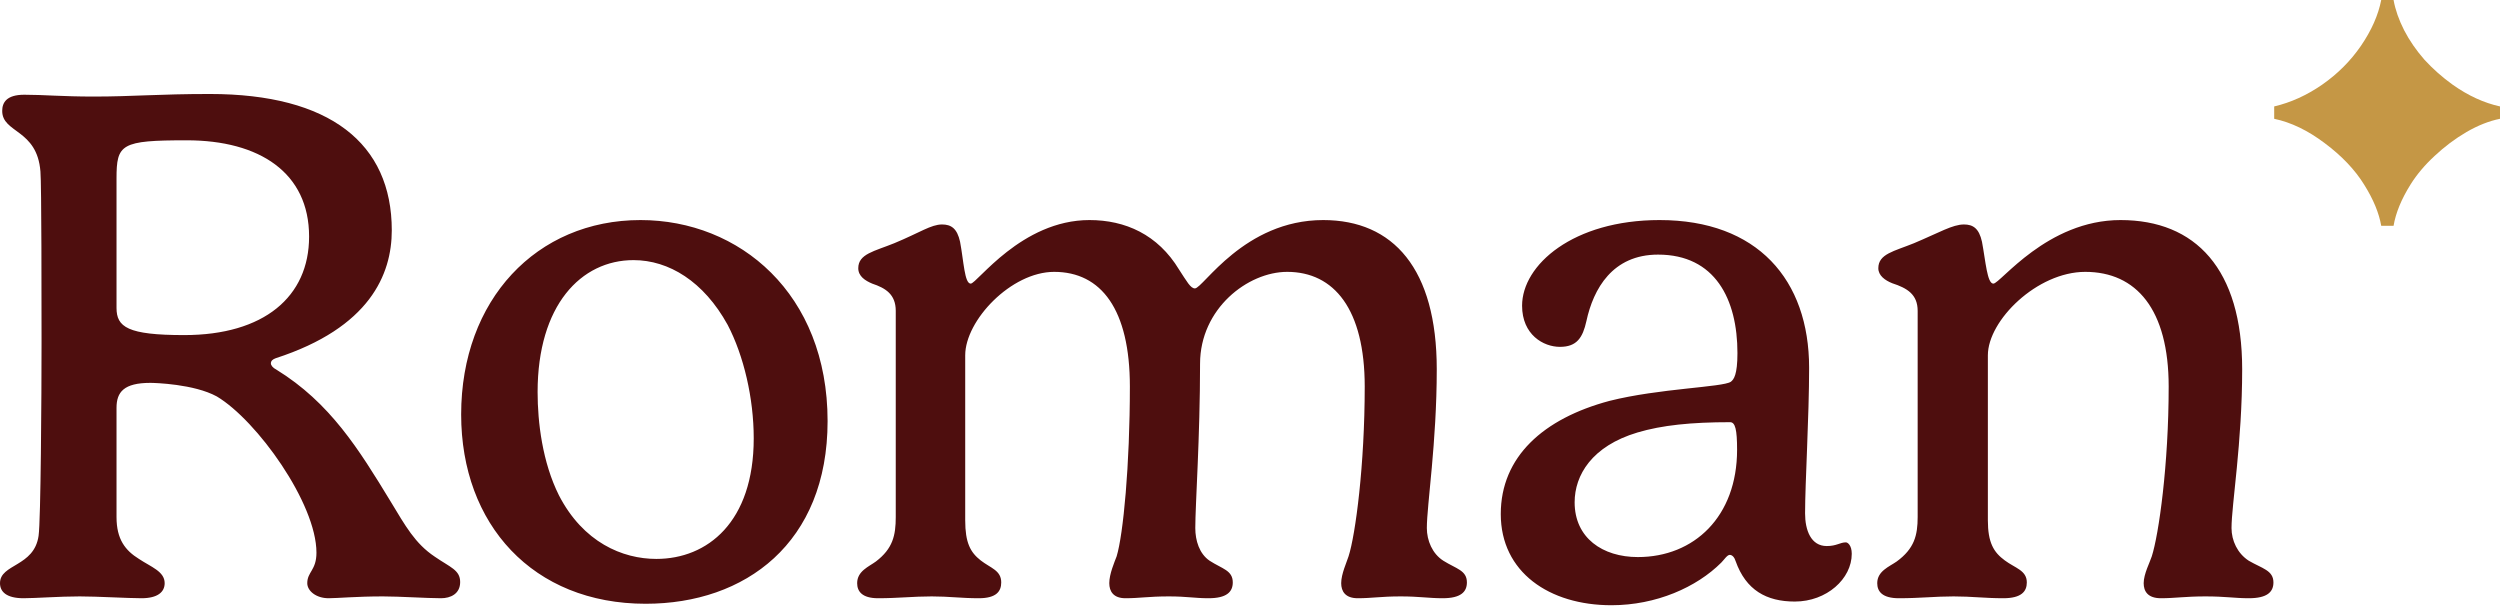
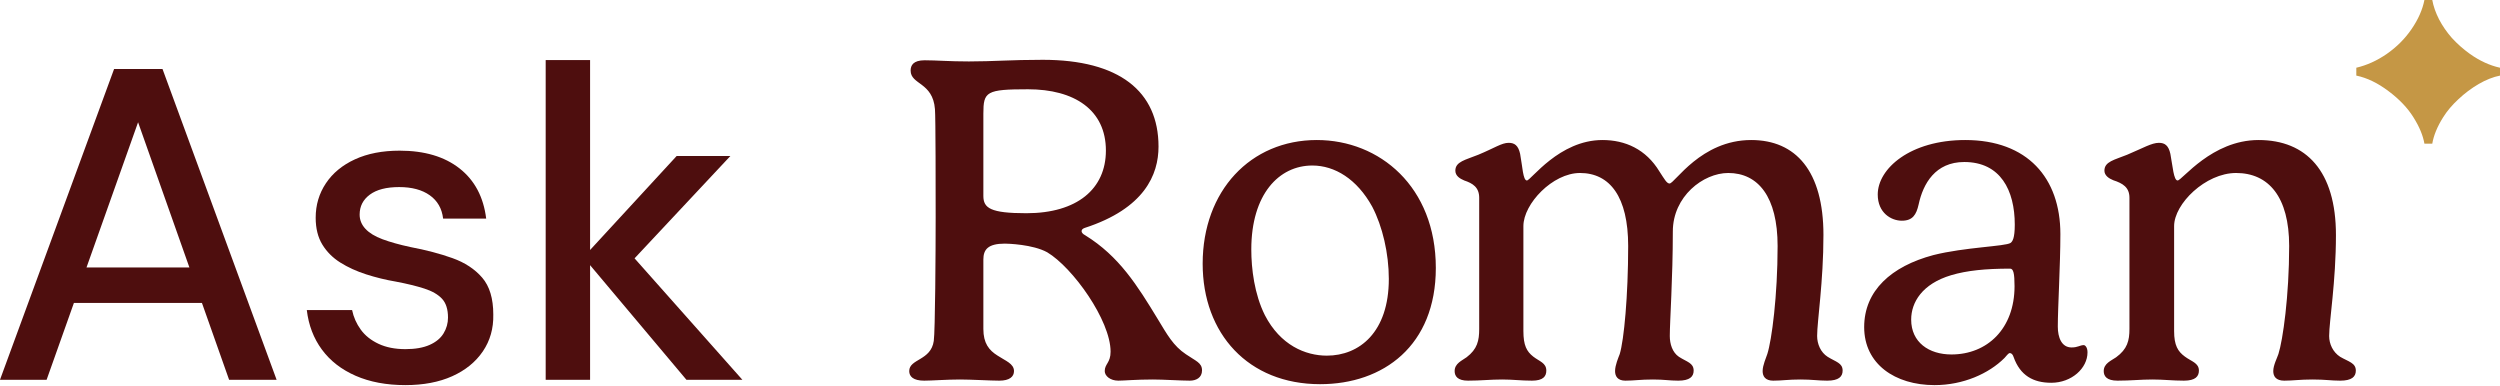
- <svg xmlns="http://www.w3.org/2000/svg" viewBox="1.779 1.966 117.513 28.448" fill="none">
-   <path d="M16.308 13.087C16.308 10.081 13.976 8.561 10.556 8.561C7.463 8.561 7.256 8.734 7.256 10.357V16.439C7.256 17.337 7.774 17.717 10.435 17.717C14.183 17.717 16.308 15.92 16.308 13.087ZM7.256 21.137V26.268C7.256 27.322 7.67 27.84 8.31 28.238C8.88 28.618 9.519 28.825 9.519 29.378C9.519 29.793 9.191 30.086 8.431 30.086C7.791 30.086 6.357 30 5.528 30C4.561 30 3.455 30.086 2.885 30.086C2.073 30.086 1.779 29.775 1.779 29.378C1.779 28.462 3.386 28.618 3.593 27.149C3.697 26.424 3.732 20.55 3.732 18.011C3.732 16.214 3.732 10.599 3.68 10.029C3.524 8.025 1.883 8.233 1.883 7.179C1.883 6.799 2.073 6.419 2.92 6.419C3.835 6.419 4.699 6.505 6.185 6.505C8.016 6.505 9.243 6.384 11.644 6.384C17.276 6.384 20.195 8.699 20.195 12.793C20.195 14.866 19.159 17.371 14.736 18.805C14.598 18.857 14.512 18.926 14.512 19.047C14.512 19.134 14.598 19.255 14.771 19.341C17.293 20.896 18.64 23.072 20.143 25.543C20.835 26.683 21.284 27.512 22.217 28.134C22.942 28.635 23.409 28.756 23.409 29.326C23.409 29.879 22.959 30.086 22.51 30.086C21.854 30.086 20.558 30 19.781 30C18.537 30 17.639 30.086 17.224 30.086C16.637 30.086 16.222 29.741 16.222 29.378C16.222 28.843 16.654 28.773 16.654 27.944C16.654 25.629 13.855 21.725 11.972 20.602C10.901 20.015 9.052 19.963 8.845 19.963C7.601 19.963 7.256 20.395 7.256 21.137ZM31.558 14.193C29.088 14.193 27.049 16.318 27.049 20.395C27.049 21.811 27.274 23.694 28.052 25.249C29.192 27.46 31.04 28.238 32.63 28.238C35.031 28.238 37.208 26.51 37.208 22.571C37.208 20.688 36.741 18.684 35.981 17.233C34.858 15.195 33.217 14.193 31.558 14.193ZM23.456 21.448C23.456 16.058 26.998 12.31 31.887 12.31C36.534 12.31 40.68 15.765 40.68 21.759C40.68 27.495 36.81 30.346 32.129 30.346C26.825 30.346 23.456 26.614 23.456 21.448ZM57.947 15.523C58.327 15.523 60.262 12.31 63.976 12.31C67.276 12.31 69.314 14.607 69.314 19.324C69.314 22.779 68.848 25.698 68.848 26.787C68.848 27.374 69.107 27.996 69.625 28.324C70.23 28.704 70.731 28.773 70.731 29.343C70.731 29.793 70.437 30.086 69.591 30.086C68.934 30.086 68.485 30 67.621 30C66.688 30 66.274 30.086 65.6 30.086C65.012 30.086 64.822 29.758 64.822 29.378C64.822 28.946 65.082 28.393 65.168 28.117C65.496 27.098 65.928 23.815 65.928 20.136C65.928 16.508 64.494 14.745 62.283 14.745C60.434 14.745 58.188 16.473 58.188 19.064C58.188 22.52 57.964 25.698 57.964 26.787C57.964 27.374 58.154 27.996 58.638 28.324C59.225 28.704 59.726 28.773 59.726 29.343C59.726 29.793 59.432 30.086 58.586 30.086C57.929 30.086 57.567 30 56.72 30C55.77 30 55.355 30.086 54.681 30.086C54.111 30.086 53.921 29.758 53.921 29.378C53.921 28.946 54.163 28.393 54.267 28.117C54.578 27.098 54.889 23.815 54.889 20.136C54.889 16.508 53.541 14.745 51.33 14.745C49.309 14.745 47.149 17.026 47.149 18.667V26.424C47.149 27.478 47.391 27.927 47.875 28.307C48.341 28.67 48.842 28.773 48.842 29.343C48.842 29.758 48.618 30.086 47.788 30.086C46.959 30.086 46.389 30 45.577 30C44.696 30 44.005 30.086 43.055 30.086C42.295 30.086 42.07 29.758 42.07 29.378C42.07 28.808 42.623 28.601 42.951 28.359C43.746 27.754 43.884 27.132 43.884 26.268V16.577C43.884 15.799 43.401 15.506 42.779 15.298C42.45 15.16 42.122 14.953 42.122 14.573C42.122 13.899 42.882 13.778 43.815 13.398C45.024 12.897 45.543 12.517 46.061 12.517C46.493 12.517 46.769 12.707 46.907 13.329C47.08 14.245 47.115 15.298 47.408 15.298C47.702 15.298 49.792 12.31 52.989 12.31C54.664 12.31 56.202 12.983 57.204 14.642C57.567 15.195 57.739 15.523 57.947 15.523ZM83.431 23.107C83.431 22.157 83.345 21.811 83.103 21.811C81.289 21.811 79.907 21.95 78.749 22.295C76.607 22.934 75.795 24.299 75.795 25.577C75.795 27.253 77.108 28.151 78.767 28.151C81.41 28.151 83.431 26.251 83.431 23.107ZM77.436 20.809C79.769 20.222 82.757 20.17 83.137 19.911C83.276 19.807 83.448 19.583 83.448 18.564C83.448 16.024 82.394 13.934 79.717 13.934C77.575 13.934 76.676 15.54 76.348 17.061C76.175 17.838 75.899 18.27 75.104 18.27C74.327 18.27 73.325 17.7 73.325 16.335C73.325 14.417 75.726 12.31 79.786 12.31C84.381 12.31 86.817 15.108 86.817 19.255C86.817 21.552 86.627 24.679 86.627 26.096C86.627 26.89 86.903 27.633 87.646 27.633C88.113 27.633 88.268 27.46 88.545 27.46C88.631 27.46 88.821 27.599 88.821 27.996C88.821 29.171 87.646 30.242 86.143 30.242C84.813 30.242 83.846 29.706 83.362 28.341C83.31 28.169 83.207 28.048 83.086 28.048C82.965 28.048 82.826 28.272 82.688 28.411C81.531 29.568 79.63 30.415 77.523 30.415C74.603 30.415 72.323 28.86 72.323 26.13C72.323 23.435 74.327 21.639 77.436 20.809ZM107.173 19.324C107.173 22.779 106.672 25.698 106.672 26.787C106.672 27.374 106.949 27.979 107.484 28.324C108.106 28.687 108.642 28.773 108.642 29.343C108.642 29.793 108.348 30.086 107.484 30.086C106.811 30.086 106.396 30 105.446 30C104.496 30 104.012 30.086 103.355 30.086C102.733 30.086 102.543 29.758 102.543 29.378C102.543 28.946 102.837 28.393 102.924 28.117C103.252 27.098 103.718 23.815 103.718 20.136C103.718 16.508 102.198 14.745 99.797 14.745C97.534 14.745 95.219 17.026 95.219 18.667V26.424C95.219 27.478 95.495 27.927 96.013 28.307C96.497 28.67 97.05 28.773 97.05 29.343C97.05 29.758 96.808 30.086 95.944 30.086C95.08 30.086 94.458 30 93.612 30C92.731 30 92.04 30.086 91.038 30.086C90.243 30.086 90.019 29.758 90.019 29.378C90.019 28.808 90.589 28.601 90.934 28.359C91.763 27.754 91.919 27.132 91.919 26.268V16.577C91.919 15.799 91.418 15.506 90.727 15.281C90.381 15.143 90.07 14.918 90.07 14.573C90.07 13.899 90.813 13.778 91.746 13.398C92.938 12.897 93.56 12.517 94.096 12.517C94.528 12.517 94.804 12.707 94.942 13.329C95.115 14.245 95.184 15.298 95.478 15.298C95.806 15.298 98 12.31 101.455 12.31C104.979 12.31 107.173 14.607 107.173 19.324Z" fill="#4E0E0E" />
-   <path d="M113.709 12.581C113.607 11.982 113.34 11.337 112.907 10.646C112.474 9.945 111.857 9.296 111.055 8.697C110.263 8.098 109.47 7.716 108.678 7.55V6.969C109.461 6.785 110.212 6.444 110.931 5.947C111.659 5.44 112.267 4.832 112.755 4.122C113.253 3.394 113.57 2.676 113.709 1.966H114.289C114.372 2.427 114.538 2.901 114.787 3.39C115.035 3.869 115.353 4.33 115.74 4.772C116.137 5.205 116.579 5.596 117.067 5.947C117.795 6.463 118.537 6.803 119.292 6.969V7.55C118.785 7.651 118.26 7.858 117.717 8.172C117.182 8.485 116.685 8.858 116.224 9.291C115.763 9.715 115.386 10.162 115.091 10.632C114.658 11.323 114.391 11.972 114.289 12.581H113.709Z" fill="#C59745" />
+ <svg xmlns="http://www.w3.org/2000/svg" viewBox="0 1.966 184.679 28.448" fill="none">
+   <path data-ask-outline="" transform="matrix(0.0328 0 0 -0.0328 -0.9192 30.0207)" d="M28 0 285 700H394L651 0H544L339 580L133 0ZM144 173 172 253H501L529 173ZM941 -12Q877 -12 829 9Q781 30 753 68Q725 106 719 157H821Q826 133 840.5 113Q855 93 880.5 81Q906 69 941 69Q974 69 995.5 78.5Q1017 88 1027 104.5Q1037 121 1037 140Q1037 168 1023.5 182.5Q1010 197 983.5 205.5Q957 214 920 221Q885 227 852.5 237.5Q820 248 794.5 264Q769 280 754 304.5Q739 329 739 365Q739 408 762 442.5Q785 477 827.5 496.5Q870 516 928 516Q1012 516 1063 476Q1114 436 1123 363H1026Q1022 397 996 415.5Q970 434 927 434Q884 434 861 417Q838 400 838 372Q838 354 851 340Q864 326 889.5 316.5Q915 307 952 299Q1005 289 1047 274Q1089 259 1114 230Q1139 201 1139 147Q1140 100 1115.5 64Q1091 28 1046.5 8Q1002 -12 941 -12ZM1574 0 1342 276 1552 504H1673L1423 237V312L1700 0ZM1257 0V720H1357V0Z" fill="#4E0E0E" />
+   <g transform="translate(65.3866 0)">
+     <path d="M16.308 13.087C16.308 10.081 13.976 8.561 10.556 8.561C7.463 8.561 7.256 8.734 7.256 10.357V16.439C7.256 17.337 7.774 17.717 10.435 17.717C14.183 17.717 16.308 15.92 16.308 13.087ZM7.256 21.137V26.268C7.256 27.322 7.67 27.84 8.31 28.238C8.88 28.618 9.519 28.825 9.519 29.378C9.519 29.793 9.191 30.086 8.431 30.086C7.791 30.086 6.357 30 5.528 30C4.561 30 3.455 30.086 2.885 30.086C2.073 30.086 1.779 29.775 1.779 29.378C1.779 28.462 3.386 28.618 3.593 27.149C3.697 26.424 3.732 20.55 3.732 18.011C3.732 16.214 3.732 10.599 3.68 10.029C3.524 8.025 1.883 8.233 1.883 7.179C1.883 6.799 2.073 6.419 2.92 6.419C3.835 6.419 4.699 6.505 6.185 6.505C8.016 6.505 9.243 6.384 11.644 6.384C17.276 6.384 20.195 8.699 20.195 12.793C20.195 14.866 19.159 17.371 14.736 18.805C14.598 18.857 14.512 18.926 14.512 19.047C14.512 19.134 14.598 19.255 14.771 19.341C17.293 20.896 18.64 23.072 20.143 25.543C20.835 26.683 21.284 27.512 22.217 28.134C22.942 28.635 23.409 28.756 23.409 29.326C23.409 29.879 22.959 30.086 22.51 30.086C21.854 30.086 20.558 30 19.781 30C18.537 30 17.639 30.086 17.224 30.086C16.637 30.086 16.222 29.741 16.222 29.378C16.222 28.843 16.654 28.773 16.654 27.944C16.654 25.629 13.855 21.725 11.972 20.602C10.901 20.015 9.052 19.963 8.845 19.963C7.601 19.963 7.256 20.395 7.256 21.137ZM31.558 14.193C29.088 14.193 27.049 16.318 27.049 20.395C27.049 21.811 27.274 23.694 28.052 25.249C29.192 27.46 31.04 28.238 32.63 28.238C35.031 28.238 37.208 26.51 37.208 22.571C37.208 20.688 36.741 18.684 35.981 17.233C34.858 15.195 33.217 14.193 31.558 14.193ZM23.456 21.448C23.456 16.058 26.998 12.31 31.887 12.31C36.534 12.31 40.68 15.765 40.68 21.759C40.68 27.495 36.81 30.346 32.129 30.346C26.825 30.346 23.456 26.614 23.456 21.448ZM57.947 15.523C58.327 15.523 60.262 12.31 63.976 12.31C67.276 12.31 69.314 14.607 69.314 19.324C69.314 22.779 68.848 25.698 68.848 26.787C68.848 27.374 69.107 27.996 69.625 28.324C70.23 28.704 70.731 28.773 70.731 29.343C70.731 29.793 70.437 30.086 69.591 30.086C68.934 30.086 68.485 30 67.621 30C66.688 30 66.274 30.086 65.6 30.086C65.012 30.086 64.822 29.758 64.822 29.378C64.822 28.946 65.082 28.393 65.168 28.117C65.496 27.098 65.928 23.815 65.928 20.136C65.928 16.508 64.494 14.745 62.283 14.745C60.434 14.745 58.188 16.473 58.188 19.064C58.188 22.52 57.964 25.698 57.964 26.787C57.964 27.374 58.154 27.996 58.638 28.324C59.225 28.704 59.726 28.773 59.726 29.343C59.726 29.793 59.432 30.086 58.586 30.086C57.929 30.086 57.567 30 56.72 30C55.77 30 55.355 30.086 54.681 30.086C54.111 30.086 53.921 29.758 53.921 29.378C53.921 28.946 54.163 28.393 54.267 28.117C54.578 27.098 54.889 23.815 54.889 20.136C54.889 16.508 53.541 14.745 51.33 14.745C49.309 14.745 47.149 17.026 47.149 18.667V26.424C47.149 27.478 47.391 27.927 47.875 28.307C48.341 28.67 48.842 28.773 48.842 29.343C48.842 29.758 48.618 30.086 47.788 30.086C46.959 30.086 46.389 30 45.577 30C44.696 30 44.005 30.086 43.055 30.086C42.295 30.086 42.07 29.758 42.07 29.378C42.07 28.808 42.623 28.601 42.951 28.359C43.746 27.754 43.884 27.132 43.884 26.268V16.577C43.884 15.799 43.401 15.506 42.779 15.298C42.45 15.16 42.122 14.953 42.122 14.573C42.122 13.899 42.882 13.778 43.815 13.398C45.024 12.897 45.543 12.517 46.061 12.517C46.493 12.517 46.769 12.707 46.907 13.329C47.08 14.245 47.115 15.298 47.408 15.298C47.702 15.298 49.792 12.31 52.989 12.31C54.664 12.31 56.202 12.983 57.204 14.642C57.567 15.195 57.739 15.523 57.947 15.523ZM83.431 23.107C83.431 22.157 83.345 21.811 83.103 21.811C81.289 21.811 79.907 21.95 78.749 22.295C76.607 22.934 75.795 24.299 75.795 25.577C75.795 27.253 77.108 28.151 78.767 28.151C81.41 28.151 83.431 26.251 83.431 23.107ZM77.436 20.809C79.769 20.222 82.757 20.17 83.137 19.911C83.276 19.807 83.448 19.583 83.448 18.564C83.448 16.024 82.394 13.934 79.717 13.934C77.575 13.934 76.676 15.54 76.348 17.061C76.175 17.838 75.899 18.27 75.104 18.27C74.327 18.27 73.325 17.7 73.325 16.335C73.325 14.417 75.726 12.31 79.786 12.31C84.381 12.31 86.817 15.108 86.817 19.255C86.817 21.552 86.627 24.679 86.627 26.096C86.627 26.89 86.903 27.633 87.646 27.633C88.113 27.633 88.268 27.46 88.545 27.46C88.631 27.46 88.821 27.599 88.821 27.996C88.821 29.171 87.646 30.242 86.143 30.242C84.813 30.242 83.846 29.706 83.362 28.341C83.31 28.169 83.207 28.048 83.086 28.048C82.965 28.048 82.826 28.272 82.688 28.411C81.531 29.568 79.63 30.415 77.523 30.415C74.603 30.415 72.323 28.86 72.323 26.13C72.323 23.435 74.327 21.639 77.436 20.809ZM107.173 19.324C107.173 22.779 106.672 25.698 106.672 26.787C106.672 27.374 106.949 27.979 107.484 28.324C108.106 28.687 108.642 28.773 108.642 29.343C108.642 29.793 108.348 30.086 107.484 30.086C106.811 30.086 106.396 30 105.446 30C104.496 30 104.012 30.086 103.355 30.086C102.733 30.086 102.543 29.758 102.543 29.378C102.543 28.946 102.837 28.393 102.924 28.117C103.252 27.098 103.718 23.815 103.718 20.136C103.718 16.508 102.198 14.745 99.797 14.745C97.534 14.745 95.219 17.026 95.219 18.667V26.424C95.219 27.478 95.495 27.927 96.013 28.307C96.497 28.67 97.05 28.773 97.05 29.343C97.05 29.758 96.808 30.086 95.944 30.086C95.08 30.086 94.458 30 93.612 30C92.731 30 92.04 30.086 91.038 30.086C90.243 30.086 90.019 29.758 90.019 29.378C90.019 28.808 90.589 28.601 90.934 28.359C91.763 27.754 91.919 27.132 91.919 26.268V16.577C91.919 15.799 91.418 15.506 90.727 15.281C90.381 15.143 90.07 14.918 90.07 14.573C90.07 13.899 90.813 13.778 91.746 13.398C92.938 12.897 93.56 12.517 94.096 12.517C94.528 12.517 94.804 12.707 94.942 13.329C95.115 14.245 95.184 15.298 95.478 15.298C95.806 15.298 98 12.31 101.455 12.31C104.979 12.31 107.173 14.607 107.173 19.324Z" fill="#4E0E0E" />
+     <path d="M113.709 12.581C113.607 11.982 113.34 11.337 112.907 10.646C112.474 9.945 111.857 9.296 111.055 8.697C110.263 8.098 109.47 7.716 108.678 7.55V6.969C109.461 6.785 110.212 6.444 110.931 5.947C111.659 5.44 112.267 4.832 112.755 4.122C113.253 3.394 113.57 2.676 113.709 1.966H114.289C114.372 2.427 114.538 2.901 114.787 3.39C115.035 3.869 115.353 4.33 115.74 4.772C116.137 5.205 116.579 5.596 117.067 5.947C117.795 6.463 118.537 6.803 119.292 6.969V7.55C118.785 7.651 118.26 7.858 117.717 8.172C117.182 8.485 116.685 8.858 116.224 9.291C115.763 9.715 115.386 10.162 115.091 10.632C114.658 11.323 114.391 11.972 114.289 12.581H113.709Z" fill="#C59745" />
+   </g>
</svg>
